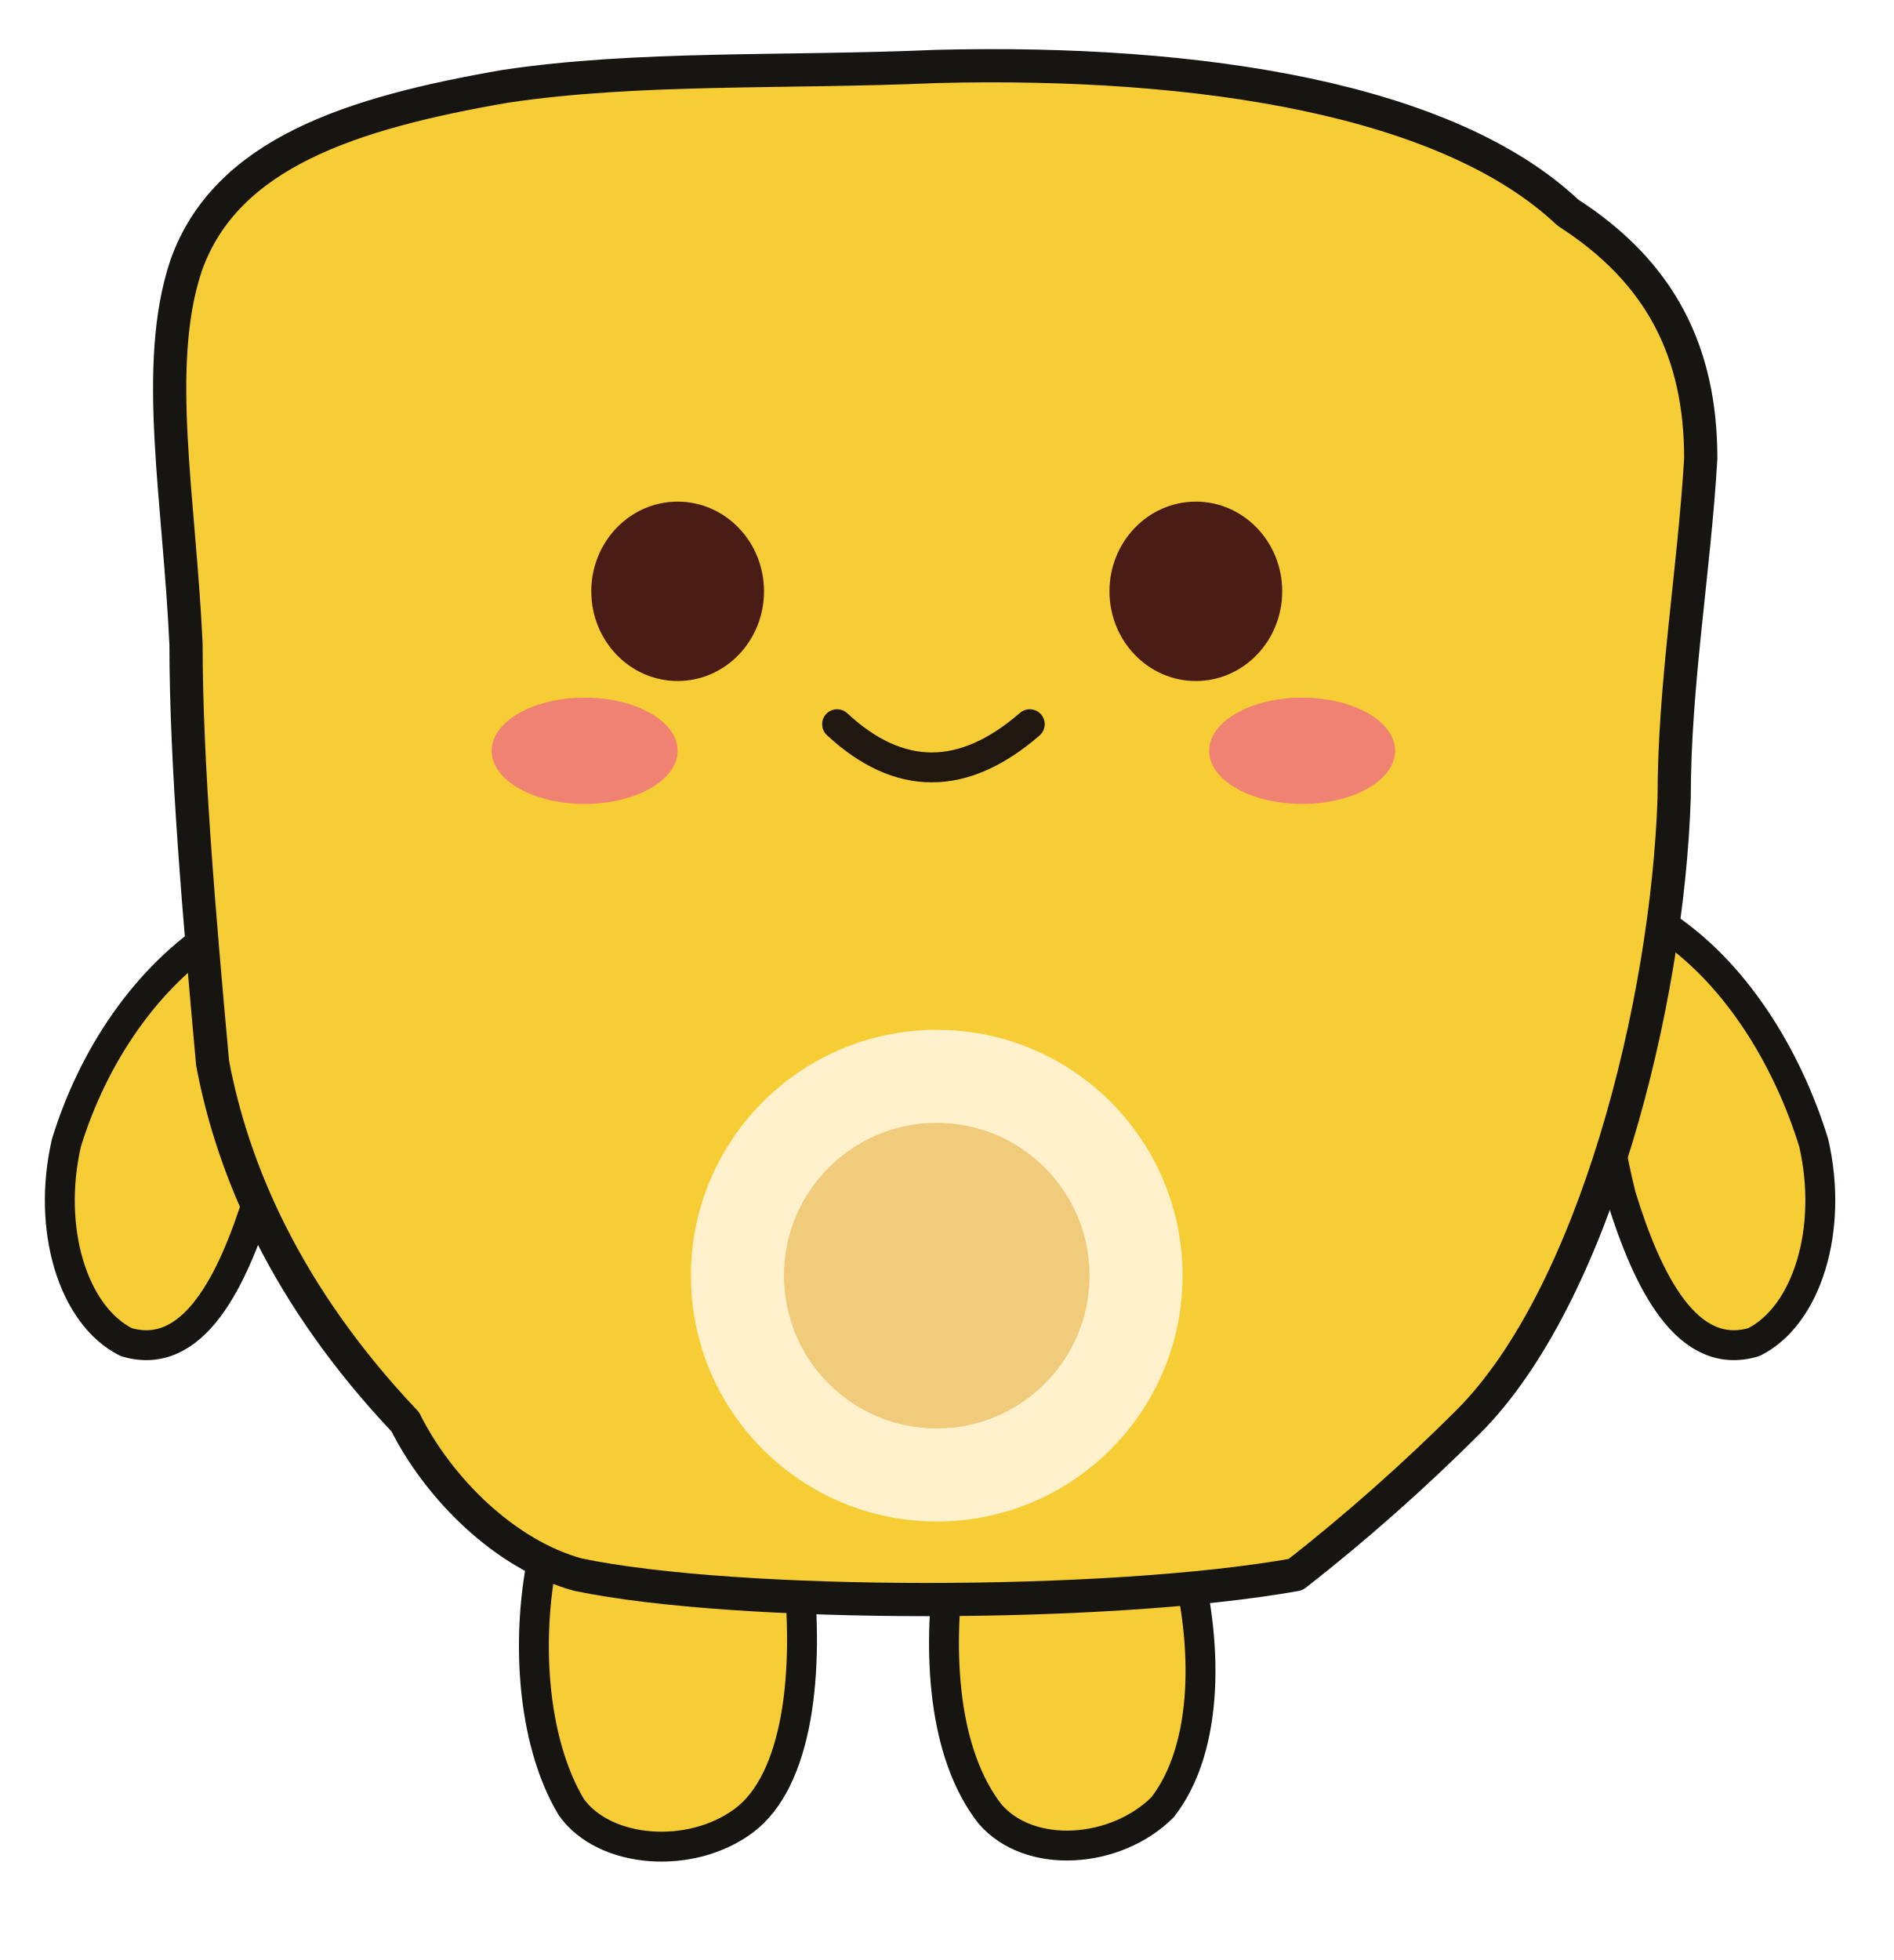
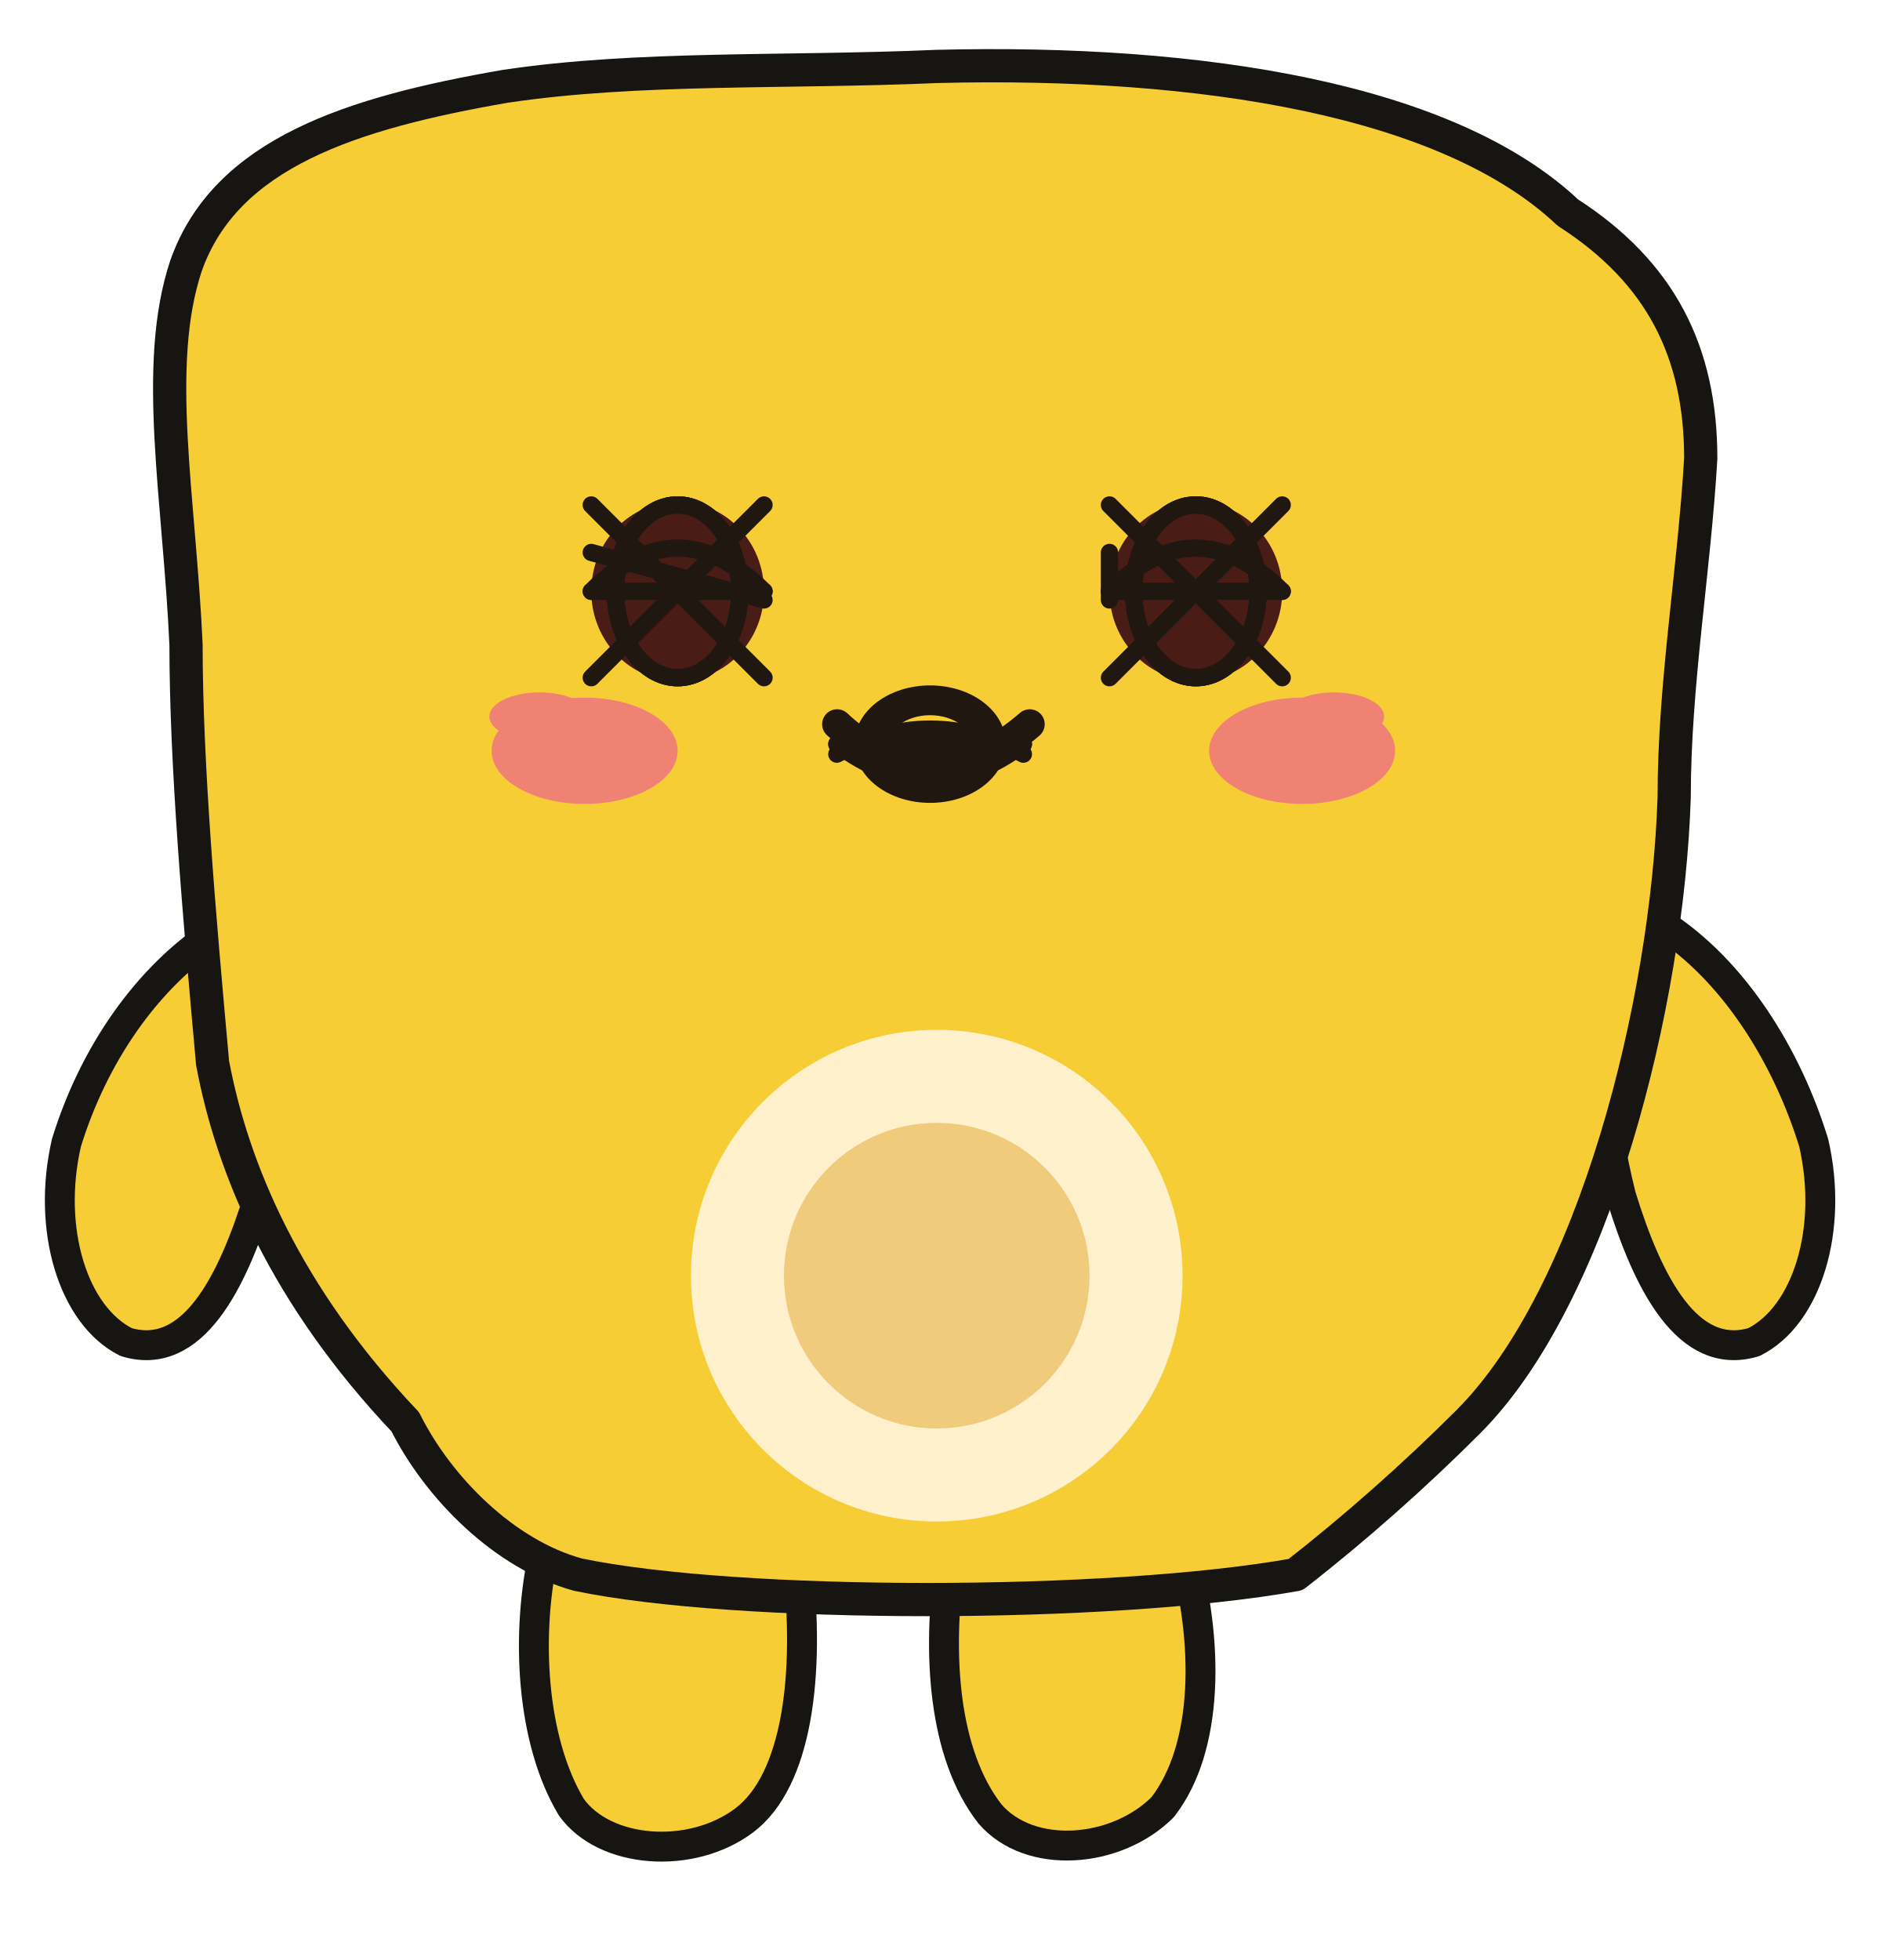
<svg xmlns="http://www.w3.org/2000/svg" width="285" height="295" viewBox="0 0 285 295">
  <g transform="translate(-390 -380)">
    <g id="body">
      <path id="arm-left" d="M423 520 C412 527 404 539 400 552 C397 565 401 578 409 582 C419 585 425 573 429 560 C432 548 433 536 430 528 Z" fill="#f7cd36" stroke="#171511" stroke-width="4.5" stroke-linejoin="round" />
      <path id="arm-right" d="M640 519 C651 526 659 539 663 552 C666 565 662 578 654 582 C644 585 638 573 634 560 C631 548 630 536 633 528 Z" fill="#f7cd36" stroke="#171511" stroke-width="4.5" stroke-linejoin="round" />
      <path id="foot-left" d="M472 613 C469 626 470 642 476 652 C481 659 494 660 502 654 C510 648 512 632 510 615 Z" fill="#f7cd36" stroke="#171511" stroke-width="4.5" stroke-linejoin="round" />
      <path id="foot-right" d="M533 615 C531 629 532 644 539 653 C545 660 558 659 565 652 C572 643 572 627 568 613 Z" fill="#f7cd36" stroke="#171511" stroke-width="4.5" stroke-linejoin="round" />
      <path id="corn-body-outline" d="M531 390 C571 389 608 395 626 412 C640 421 646 433 646 449 C645 466 642 483 642 500 C641 531 630 575 611 594 C603 602 594 610 585 617 C557 622 501 622 477 617 C466 614 456 604 451 594 C433 575 425 556 422 540 C420 518 418 495 418 477 C417 455 413 435 418 420 C424 403 443 397 466 393 C486 390 508 391 531 390 Z" fill="#f7cd36" stroke="#171511" stroke-width="5" stroke-linejoin="round" />
-       <g id="eyes">
+       <g id="face-neutral">
        <ellipse id="cheek-left" cx="478" cy="493" rx="14" ry="8" fill="#ef8273" />
        <ellipse id="cheek-right" cx="586" cy="493" rx="14" ry="8" fill="#ef8273" />
        <ellipse id="eye-left" cx="492" cy="469" rx="13" ry="13.5" fill="#4a1c16" />
        <ellipse id="eye-right" cx="570" cy="469" rx="13" ry="13.5" fill="#4a1c16" />
+         <path id="smile" d="M516 489 Q530 502 545 489" fill="none" stroke="#211711" stroke-width="4.5" stroke-linecap="round" />
      </g>
-       <g id="mouth">
-         <path id="smile" d="M516 489 Q530 502 545 489" fill="none" stroke="#211711" stroke-width="4.5" stroke-linecap="round" />
+       <g id="face-happy">
+         <path id="face-happy-eye-left" d="M479 469 Q492 456 505 469" fill="none" stroke="#211711" stroke-width="2.6" stroke-linecap="round" stroke-linejoin="round" />
+         <path id="face-happy-eye-right" d="M557 469 Q570 456 583 469" fill="none" stroke="#211711" stroke-width="2.6" stroke-linecap="round" stroke-linejoin="round" />
+         <path id="face-happy-mouth" d="M515.96 492 Q530 502.556 544.04 492" fill="none" stroke="#211711" stroke-width="2.6" stroke-linecap="round" stroke-linejoin="round" />
+         <ellipse id="face-happy-cheek-left" cx="471.2" cy="487.85" rx="7.54" ry="3.64" fill="#ef8273" />
+         <ellipse id="face-happy-cheek-right" cx="590.8" cy="487.85" rx="7.54" ry="3.64" fill="#ef8273" />
+       </g>
+       <g id="face-focused">
+         <path id="face-focused-eye-left" d="M479 463.15 L505 470.3" fill="none" stroke="#211711" stroke-width="2.6" stroke-linecap="round" stroke-linejoin="round" />
+         <path id="face-focused-eye-right" d="M557 463.15 L557 470.3" fill="none" stroke="#211711" stroke-width="2.6" stroke-linecap="round" stroke-linejoin="round" />
+         <path id="face-focused-mouth" d="M518.206 492 L541.794 492" fill="none" stroke="#211711" stroke-width="2.6" stroke-linecap="round" stroke-linejoin="round" />
+       </g>
+       <g id="face-attack">
+         <ellipse id="face-attack-eye-left" cx="492" cy="469" rx="9.36" ry="13" fill="none" stroke="#211711" stroke-width="2.6" />
+         <ellipse id="face-attack-eye-right" cx="570" cy="469" rx="9.36" ry="13" fill="none" stroke="#211711" stroke-width="2.6" />
+         <path id="face-attack-mouth" d="M515.96 492 L523.822 495.393 L531.404 492 L538.424 495.016 L544.04 492" fill="none" stroke="#211711" stroke-width="2.6" stroke-linecap="round" stroke-linejoin="round" />
+       </g>
+       <g id="face-surprised">
+         <ellipse id="face-surprised-eye-left" cx="492" cy="469" rx="9.36" ry="13" fill="none" stroke="#211711" stroke-width="2.6" />
+         <ellipse id="face-surprised-eye-right" cx="570" cy="469" rx="9.36" ry="13" fill="none" stroke="#211711" stroke-width="2.6" />
+         <ellipse id="face-surprised-mouth" cx="530" cy="492" rx="7.582" ry="5.655" fill="none" stroke="#211711" stroke-width="2.6" />
+       </g>
+       <g id="face-hurt">
+         <path id="face-hurt-eye-left" d="M479 469 L505 469" fill="none" stroke="#211711" stroke-width="2.6" stroke-linecap="round" stroke-linejoin="round" />
+         <path id="face-hurt-eye-right" d="M557 469 L583 469" fill="none" stroke="#211711" stroke-width="2.6" stroke-linecap="round" stroke-linejoin="round" />
+         <path id="face-hurt-mouth" d="M515.96 493.508 Q530 485.968 544.04 493.508" fill="none" stroke="#211711" stroke-width="2.6" stroke-linecap="round" stroke-linejoin="round" />
+       </g>
+       <g id="face-hungry">
+         <ellipse id="face-hungry-eye-left" cx="492" cy="469" rx="9.36" ry="13" fill="none" stroke="#211711" stroke-width="2.6" />
+         <ellipse id="face-hungry-eye-right" cx="570" cy="469" rx="9.36" ry="13" fill="none" stroke="#211711" stroke-width="2.6" />
+         <ellipse id="face-hungry-mouth" cx="530" cy="492" rx="10.109" ry="7.54" fill="none" stroke="#211711" stroke-width="2.6" />
+       </g>
+       <g id="face-dead">
+         <path id="face-dead-eye-left" d="M479 456 L505 482 M505 456 L479 482" fill="none" stroke="#211711" stroke-width="2.6" stroke-linecap="round" stroke-linejoin="round" />
+         <path id="face-dead-eye-right" d="M557 456 L583 482 M583 456 L557 482" fill="none" stroke="#211711" stroke-width="2.6" stroke-linecap="round" stroke-linejoin="round" />
+         <path id="face-dead-mouth" d="M518.206 492 L541.794 492" fill="none" stroke="#211711" stroke-width="2.6" stroke-linecap="round" stroke-linejoin="round" />
      </g>
      <g id="kernel-mark">
        <circle id="kernel-ring" cx="531" cy="572" r="37" fill="#fff1cc" />
        <circle id="kernel-center" cx="531" cy="572" r="23" fill="#f0cb7b" />
      </g>
    </g>
  </g>
</svg>
